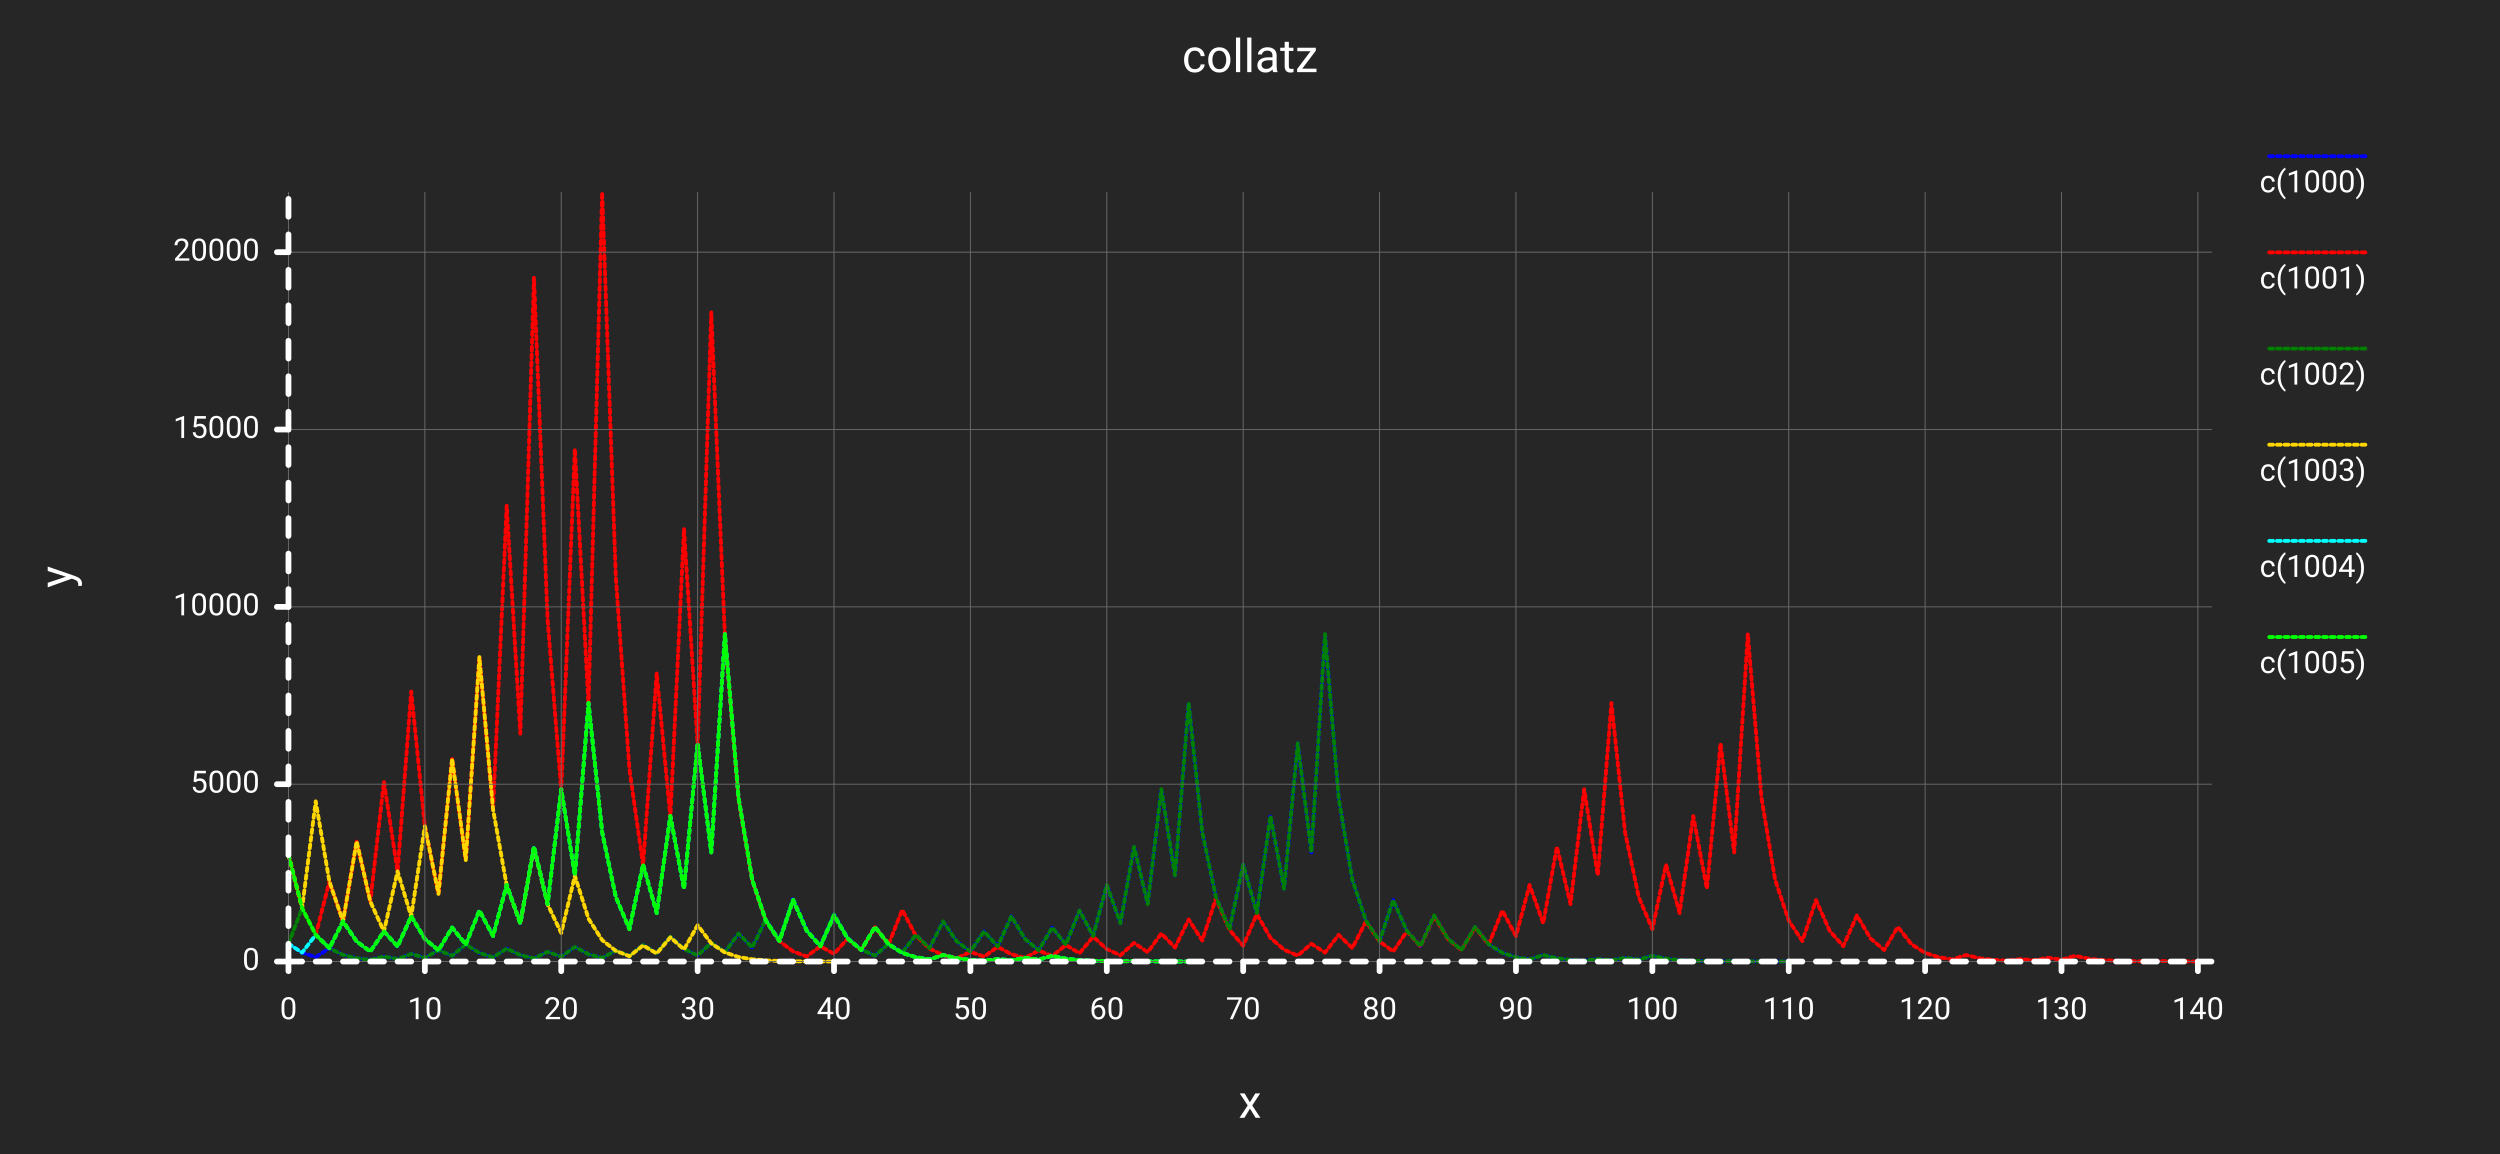
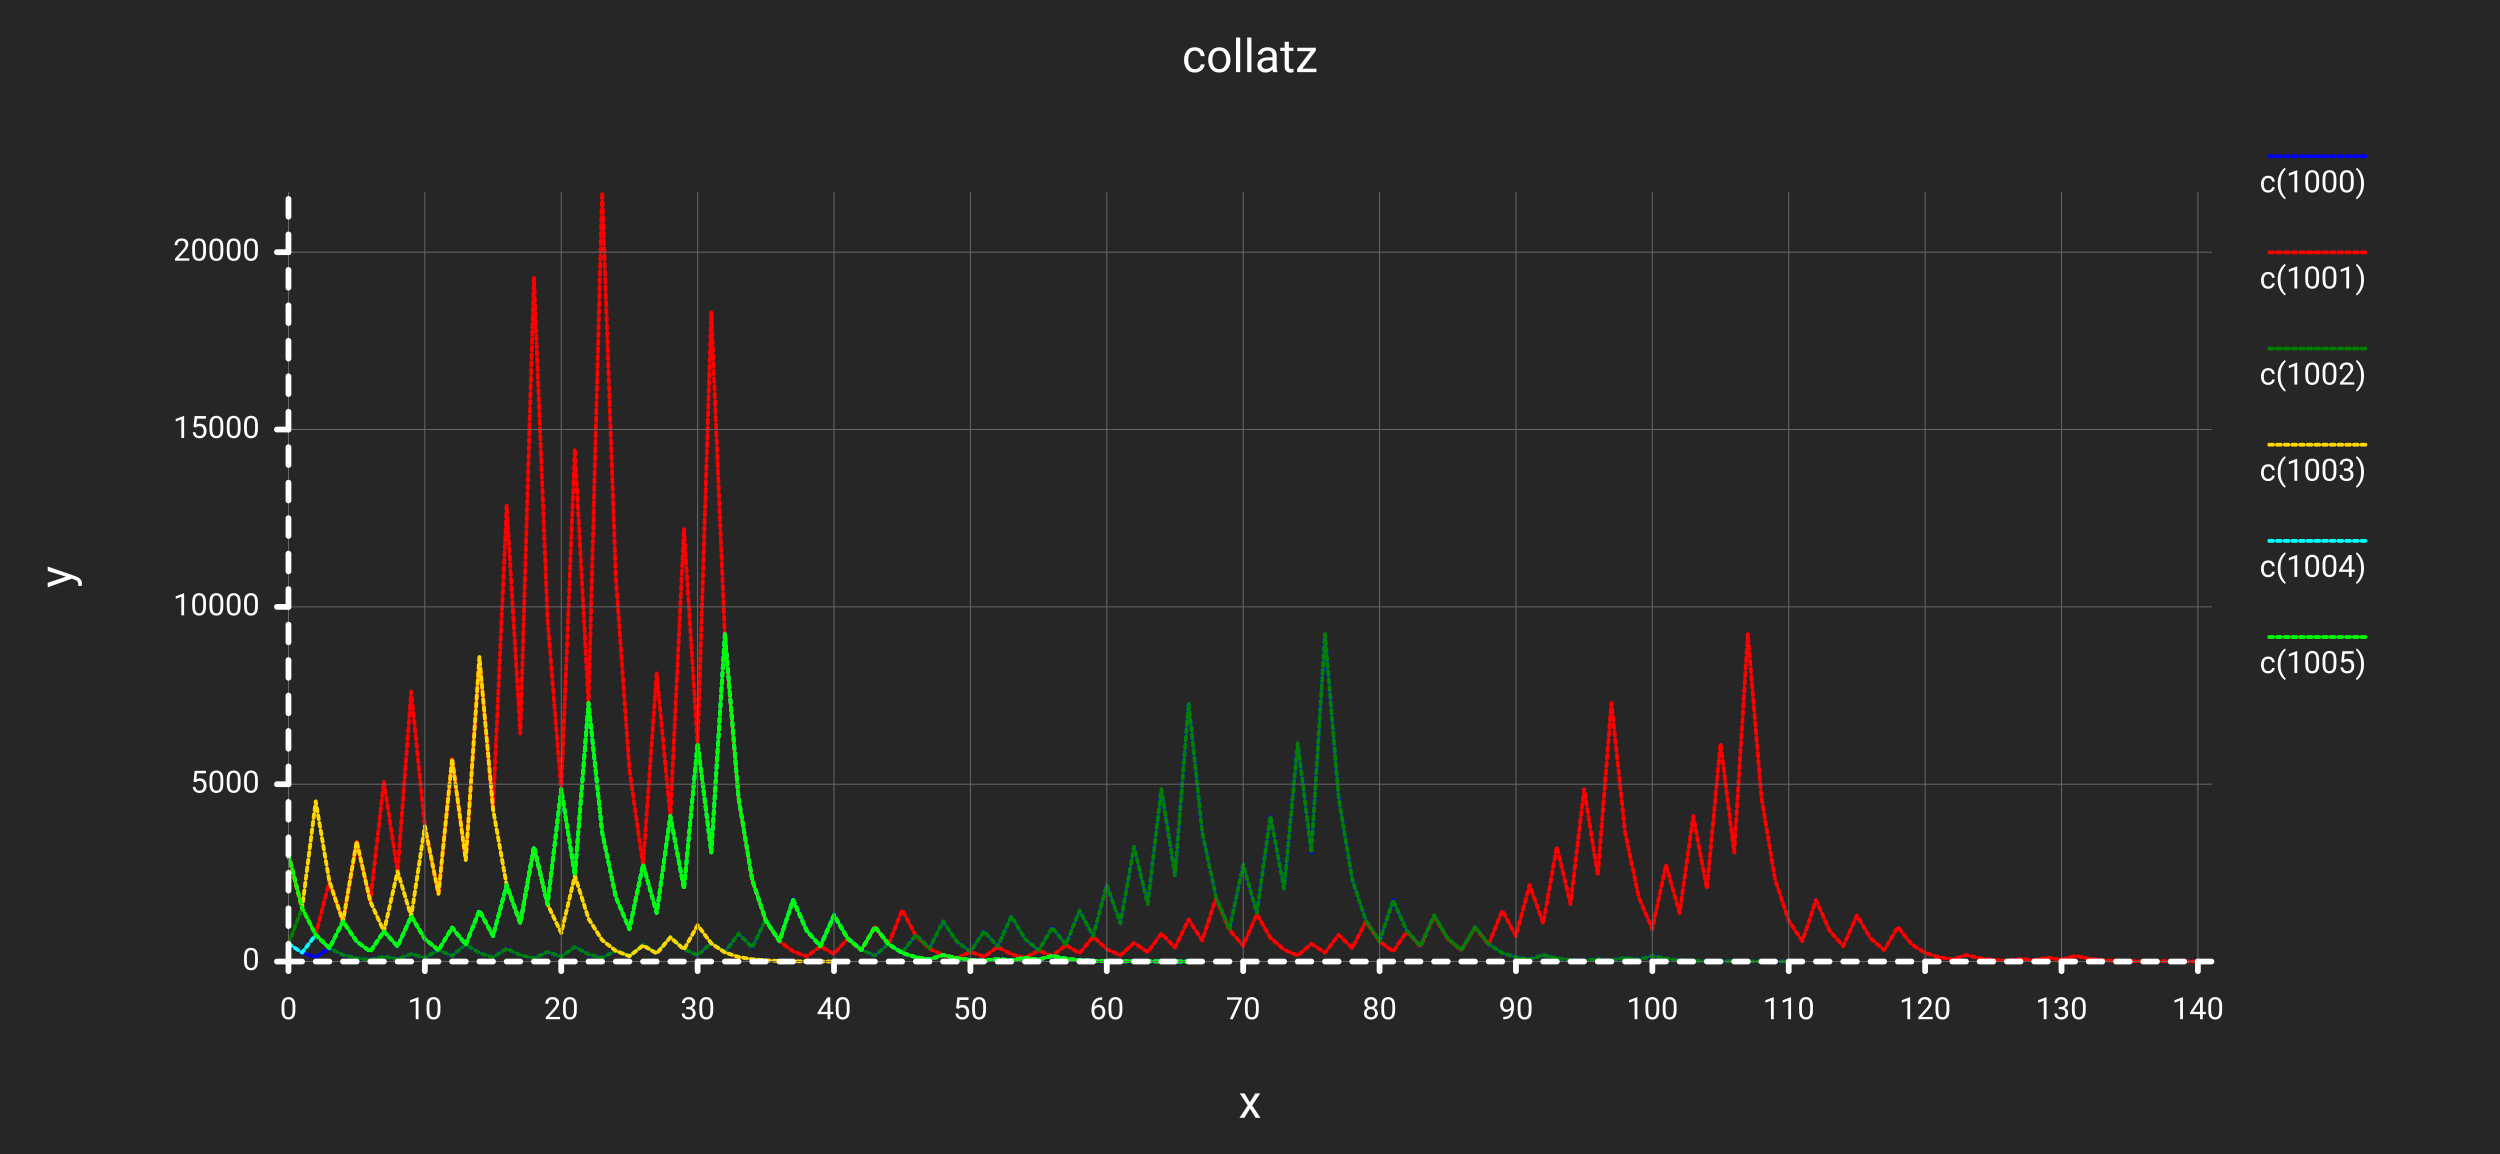
<svg xmlns="http://www.w3.org/2000/svg" class="poloto" width="800" height="369.231" viewBox="0 0 1300 600">
  <style>.poloto { stroke-linecap:round; stroke-linejoin:round; font-family: Roboto,sans-serif ; font-size:16px; } .poloto_background{fill:#262626;} .poloto_scatter{stroke-width:7} .poloto_tick_line{stroke:dimgray;stroke-width:0.5} .poloto_line{stroke-width:2} .poloto_text{fill: white;} .poloto_axis_lines{stroke: white;stroke-width:3;fill:none;stroke-dasharray:none} .poloto_title{font-size:24px;dominant-baseline:start;text-anchor:middle;} .poloto_xname{font-size:24px;dominant-baseline:start;text-anchor:middle;} .poloto_yname{font-size:24px;dominant-baseline:start;text-anchor:middle;} .poloto0stroke{stroke:  blue;} .poloto1stroke{stroke:  red;} .poloto2stroke{stroke:  green;} .poloto3stroke{stroke:  gold;} .poloto4stroke{stroke:  aqua;} .poloto5stroke{stroke:  lime;} .poloto6stroke{stroke:  orange;} .poloto7stroke{stroke:  chocolate;} .poloto0fill{fill:blue;} .poloto1fill{fill:red;} .poloto2fill{fill:green;} .poloto3fill{fill:gold;} .poloto4fill{fill:aqua;} .poloto5fill{fill:lime;} .poloto6fill{fill:orange;} .poloto7fill{fill:chocolate;}.poloto_line{stroke-dasharray:2;stroke-width:2;}</style>
  <circle r="1e5" class="poloto_background" />
  <text class="poloto_text poloto_legend_text" x="1175" y="100">c(1000)</text>
  <line class="poloto_line poloto_legend_icon poloto0stroke poloto0legend" stroke="black" x1="1180" x2="1230" y1="81.25" y2="81.25" />
-   <path class="poloto_line poloto0stroke" fill="none" stroke="black" d=" M 150 490.778 L 157.092 495.389 L 164.184 497.695 L 171.277 493.065 L 178.369 496.533 L 185.461 498.266 L 192.553 499.133 L 199.645 497.381 L 206.738 498.691 L 213.83 496.053 L 220.922 498.027 L 228.014 494.061 L 235.106 497.031 L 242.199 491.073 L 249.291 495.537 L 256.383 497.768 L 263.475 493.287 L 270.567 496.643 L 277.66 498.322 L 284.752 494.947 L 291.844 497.473 L 298.936 492.401 L 306.028 496.201 L 313.121 498.1 L 320.213 494.283 L 327.305 497.141 L 334.397 491.405 L 341.489 495.703 L 348.582 487.09 L 355.674 493.545 L 362.766 496.772 L 369.858 490.299 L 376.95 495.149 L 384.043 485.43 L 391.135 492.715 L 398.227 478.126 L 405.319 489.063 L 412.411 467.171 L 419.504 483.585 L 426.596 491.793 L 433.688 475.36 L 440.78 487.68 L 447.872 493.84 L 454.965 496.92 L 462.057 490.741 L 469.149 495.371 L 476.241 486.094 L 483.333 493.047 L 490.426 479.122 L 497.518 489.561 L 504.61 494.781 L 511.702 484.323 L 518.794 492.162 L 525.887 476.466 L 532.979 488.233 L 540.071 494.117 L 547.163 482.331 L 554.255 491.166 L 561.348 473.478 L 568.44 486.739 L 575.532 460.199 L 582.624 480.1 L 589.716 440.28 L 596.809 470.14 L 603.901 410.402 L 610.993 455.201 L 618.085 365.585 L 625.177 432.792 L 632.27 466.396 L 639.362 483.198 L 646.454 449.576 L 653.546 474.788 L 660.638 424.345 L 667.73 462.173 L 674.823 386.499 L 681.915 443.25 L 689.007 329.731 L 696.099 414.865 L 703.191 457.433 L 710.284 478.716 L 717.376 489.358 L 724.468 468.056 L 731.56 484.028 L 738.652 492.014 L 745.745 476.024 L 752.837 488.012 L 759.929 494.006 L 767.021 481.999 L 774.113 491 L 781.206 495.5 L 788.298 497.75 L 795.39 498.875 L 802.482 496.606 L 809.574 498.303 L 816.667 499.152 L 823.759 499.576 L 830.851 498.709 L 837.943 499.354 L 845.035 498.045 L 852.128 499.023 L 859.22 497.049 L 866.312 498.525 L 873.404 499.262 L 880.496 499.631 L 887.589 499.816 L 894.681 499.908 L 901.773 499.705 L 908.865 499.852 L 915.957 499.926 L 923.05 499.963 L 930.142 499.982" />
+   <path class="poloto_line poloto0stroke" fill="none" stroke="black" d=" M 150.00 490.78 L 157.09 495.39 L 164.18 497.69 L 171.28 493.07 L 178.37 496.53 L 185.46 498.27 L 192.55 499.13 L 199.65 497.38 L 206.74 498.69 L 213.83 496.05 L 220.92 498.03 L 228.01 494.06 L 235.11 497.03 L 242.20 491.07 L 249.29 495.54 L 256.38 497.77 L 263.48 493.29 L 270.57 496.64 L 277.66 498.32 L 284.75 494.95 L 291.84 497.47 L 298.94 492.40 L 306.03 496.20 L 313.12 498.10 L 320.21 494.28 L 327.30 497.14 L 334.40 491.41 L 341.49 495.70 L 348.58 487.09 L 355.67 493.54 L 362.77 496.77 L 369.86 490.30 L 376.95 495.15 L 384.04 485.43 L 391.13 492.71 L 398.23 478.13 L 405.32 489.06 L 412.41 467.17 L 419.50 483.59 L 426.60 491.79 L 433.69 475.36 L 440.78 487.68 L 447.87 493.84 L 454.96 496.92 L 462.06 490.74 L 469.15 495.37 L 476.24 486.09 L 483.33 493.05 L 490.43 479.12 L 497.52 489.56 L 504.61 494.78 L 511.70 484.32 L 518.79 492.16 L 525.89 476.47 L 532.98 488.23 L 540.07 494.12 L 547.16 482.33 L 554.26 491.17 L 561.35 473.48 L 568.44 486.74 L 575.53 460.20 L 582.62 480.10 L 589.72 440.28 L 596.81 470.14 L 603.90 410.40 L 610.99 455.20 L 618.09 365.58 L 625.18 432.79 L 632.27 466.40 L 639.36 483.20 L 646.45 449.58 L 653.55 474.79 L 660.64 424.35 L 667.73 462.17 L 674.82 386.50 L 681.91 443.25 L 689.01 329.73 L 696.10 414.87 L 703.19 457.43 L 710.28 478.72 L 717.38 489.36 L 724.47 468.06 L 731.56 484.03 L 738.65 492.01 L 745.74 476.02 L 752.84 488.01 L 759.93 494.01 L 767.02 482.00 L 774.11 491.00 L 781.21 495.50 L 788.30 497.75 L 795.39 498.87 L 802.48 496.61 L 809.57 498.30 L 816.67 499.15 L 823.76 499.58 L 830.85 498.71 L 837.94 499.35 L 845.04 498.05 L 852.13 499.02 L 859.22 497.05 L 866.31 498.52 L 873.40 499.26 L 880.50 499.63 L 887.59 499.82 L 894.68 499.91 L 901.77 499.70 L 908.87 499.85 L 915.96 499.93 L 923.05 499.96 L 930.14 499.98" />
  <text class="poloto_text poloto_legend_text" x="1175" y="150">c(1001)</text>
  <line class="poloto_line poloto_legend_icon poloto1stroke poloto1legend" stroke="black" x1="1180" x2="1230" y1="131.25" y2="131.25" />
-   <path class="poloto_line poloto1stroke" fill="none" stroke="black" d=" M 150 444.596 L 157.092 472.298 L 164.184 486.149 L 171.277 458.429 L 178.369 479.214 L 185.461 437.624 L 192.553 468.812 L 199.645 406.418 L 206.738 453.209 L 213.83 359.609 L 220.922 429.805 L 228.014 464.902 L 235.106 394.688 L 242.199 447.344 L 249.291 342.014 L 256.383 421.007 L 263.475 263.003 L 270.567 381.501 L 277.66 144.485 L 284.752 322.243 L 291.844 411.121 L 298.936 233.346 L 306.028 366.673 L 313.121 100 L 320.213 300 L 327.305 400 L 334.397 450 L 341.489 349.982 L 348.582 424.991 L 355.674 274.954 L 362.766 387.477 L 369.858 162.412 L 376.95 331.206 L 384.043 415.603 L 391.135 457.802 L 398.227 478.901 L 405.319 489.45 L 412.411 494.725 L 419.504 497.363 L 426.596 492.069 L 433.688 496.035 L 440.78 488.086 L 447.872 494.043 L 454.965 482.11 L 462.057 491.055 L 469.149 473.146 L 476.241 486.573 L 483.333 493.287 L 490.426 496.643 L 497.518 498.322 L 504.61 494.947 L 511.702 497.473 L 518.794 492.401 L 525.887 496.201 L 532.979 498.1 L 540.071 494.283 L 547.163 497.141 L 554.255 491.405 L 561.348 495.703 L 568.44 487.09 L 575.532 493.545 L 582.624 496.772 L 589.716 490.299 L 596.809 495.149 L 603.901 485.43 L 610.993 492.715 L 618.085 478.126 L 625.177 489.063 L 632.27 467.171 L 639.362 483.585 L 646.454 491.793 L 653.546 475.36 L 660.638 487.68 L 667.73 493.84 L 674.823 496.92 L 681.915 490.741 L 689.007 495.371 L 696.099 486.094 L 703.191 493.047 L 710.284 479.122 L 717.376 489.561 L 724.468 494.781 L 731.56 484.323 L 738.652 492.162 L 745.745 476.466 L 752.837 488.233 L 759.929 494.117 L 767.021 482.331 L 774.113 491.166 L 781.206 473.478 L 788.298 486.739 L 795.39 460.199 L 802.482 480.1 L 809.574 440.28 L 816.667 470.14 L 823.759 410.402 L 830.851 455.201 L 837.943 365.585 L 845.035 432.792 L 852.128 466.396 L 859.22 483.198 L 866.312 449.576 L 873.404 474.788 L 880.496 424.345 L 887.589 462.173 L 894.681 386.499 L 901.773 443.25 L 908.865 329.731 L 915.957 414.865 L 923.05 457.433 L 930.142 478.716 L 937.234 489.358 L 944.326 468.056 L 951.418 484.028 L 958.511 492.014 L 965.603 476.024 L 972.695 488.012 L 979.787 494.006 L 986.879 481.999 L 993.972 491 L 1001.064 495.5 L 1008.156 497.75 L 1015.248 498.875 L 1022.34 496.606 L 1029.433 498.303 L 1036.525 499.152 L 1043.617 499.576 L 1050.709 498.709 L 1057.801 499.354 L 1064.894 498.045 L 1071.986 499.023 L 1079.078 497.049 L 1086.17 498.525 L 1093.262 499.262 L 1100.355 499.631 L 1107.447 499.816 L 1114.539 499.908 L 1121.631 499.705 L 1128.723 499.852 L 1135.816 499.926 L 1142.908 499.963 L 1150 499.982" />
+   <path class="poloto_line poloto1stroke" fill="none" stroke="black" d=" M 150.00 444.60 L 157.09 472.30 L 164.18 486.15 L 171.28 458.43 L 178.37 479.21 L 185.46 437.62 L 192.55 468.81 L 199.65 406.42 L 206.74 453.21 L 213.83 359.61 L 220.92 429.80 L 228.01 464.90 L 235.11 394.69 L 242.20 447.34 L 249.29 342.01 L 256.38 421.01 L 263.48 263.00 L 270.57 381.50 L 277.66 144.49 L 284.75 322.24 L 291.84 411.12 L 298.94 233.35 L 306.03 366.67 L 313.12 100.00 L 320.21 300.00 L 327.30 400.00 L 334.40 450.00 L 341.49 349.98 L 348.58 424.99 L 355.67 274.95 L 362.77 387.48 L 369.86 162.41 L 376.95 331.21 L 384.04 415.60 L 391.13 457.80 L 398.23 478.90 L 405.32 489.45 L 412.41 494.73 L 419.50 497.36 L 426.60 492.07 L 433.69 496.03 L 440.78 488.09 L 447.87 494.04 L 454.96 482.11 L 462.06 491.05 L 469.15 473.15 L 476.24 486.57 L 483.33 493.29 L 490.43 496.64 L 497.52 498.32 L 504.61 494.95 L 511.70 497.47 L 518.79 492.40 L 525.89 496.20 L 532.98 498.10 L 540.07 494.28 L 547.16 497.14 L 554.26 491.41 L 561.35 495.70 L 568.44 487.09 L 575.53 493.54 L 582.62 496.77 L 589.72 490.30 L 596.81 495.15 L 603.90 485.43 L 610.99 492.71 L 618.09 478.13 L 625.18 489.06 L 632.27 467.17 L 639.36 483.59 L 646.45 491.79 L 653.55 475.36 L 660.64 487.68 L 667.73 493.84 L 674.82 496.92 L 681.91 490.74 L 689.01 495.37 L 696.10 486.09 L 703.19 493.05 L 710.28 479.12 L 717.38 489.56 L 724.47 494.78 L 731.56 484.32 L 738.65 492.16 L 745.74 476.47 L 752.84 488.23 L 759.93 494.12 L 767.02 482.33 L 774.11 491.17 L 781.21 473.48 L 788.30 486.74 L 795.39 460.20 L 802.48 480.10 L 809.57 440.28 L 816.67 470.14 L 823.76 410.40 L 830.85 455.20 L 837.94 365.58 L 845.04 432.79 L 852.13 466.40 L 859.22 483.20 L 866.31 449.58 L 873.40 474.79 L 880.50 424.35 L 887.59 462.17 L 894.68 386.50 L 901.77 443.25 L 908.87 329.73 L 915.96 414.87 L 923.05 457.43 L 930.14 478.72 L 937.23 489.36 L 944.33 468.06 L 951.42 484.03 L 958.51 492.01 L 965.60 476.02 L 972.70 488.01 L 979.79 494.01 L 986.88 482.00 L 993.97 491.00 L 1001.06 495.50 L 1008.16 497.75 L 1015.25 498.87 L 1022.34 496.61 L 1029.43 498.30 L 1036.52 499.15 L 1043.62 499.58 L 1050.71 498.71 L 1057.80 499.35 L 1064.89 498.05 L 1071.99 499.02 L 1079.08 497.05 L 1086.17 498.52 L 1093.26 499.26 L 1100.35 499.63 L 1107.45 499.82 L 1114.54 499.91 L 1121.63 499.70 L 1128.72 499.85 L 1135.82 499.93 L 1142.91 499.96 L 1150.00 499.98" />
  <text class="poloto_text poloto_legend_text" x="1175" y="200">c(1002)</text>
  <line class="poloto_line poloto_legend_icon poloto2stroke poloto2legend" stroke="black" x1="1180" x2="1230" y1="181.25" y2="181.25" />
-   <path class="poloto_line poloto2stroke" fill="none" stroke="black" d=" M 150 490.76 L 157.092 472.261 L 164.184 486.131 L 171.277 493.065 L 178.369 496.533 L 185.461 498.266 L 192.553 499.133 L 199.645 497.381 L 206.738 498.691 L 213.83 496.053 L 220.922 498.027 L 228.014 494.061 L 235.106 497.031 L 242.199 491.073 L 249.291 495.537 L 256.383 497.768 L 263.475 493.287 L 270.567 496.643 L 277.66 498.322 L 284.752 494.947 L 291.844 497.473 L 298.936 492.401 L 306.028 496.201 L 313.121 498.1 L 320.213 494.283 L 327.305 497.141 L 334.397 491.405 L 341.489 495.703 L 348.582 487.09 L 355.674 493.545 L 362.766 496.772 L 369.858 490.299 L 376.95 495.149 L 384.043 485.43 L 391.135 492.715 L 398.227 478.126 L 405.319 489.063 L 412.411 467.171 L 419.504 483.585 L 426.596 491.793 L 433.688 475.36 L 440.78 487.68 L 447.872 493.84 L 454.965 496.92 L 462.057 490.741 L 469.149 495.371 L 476.241 486.094 L 483.333 493.047 L 490.426 479.122 L 497.518 489.561 L 504.61 494.781 L 511.702 484.323 L 518.794 492.162 L 525.887 476.466 L 532.979 488.233 L 540.071 494.117 L 547.163 482.331 L 554.255 491.166 L 561.348 473.478 L 568.44 486.739 L 575.532 460.199 L 582.624 480.1 L 589.716 440.28 L 596.809 470.14 L 603.901 410.402 L 610.993 455.201 L 618.085 365.585 L 625.177 432.792 L 632.27 466.396 L 639.362 483.198 L 646.454 449.576 L 653.546 474.788 L 660.638 424.345 L 667.73 462.173 L 674.823 386.499 L 681.915 443.25 L 689.007 329.731 L 696.099 414.865 L 703.191 457.433 L 710.284 478.716 L 717.376 489.358 L 724.468 468.056 L 731.56 484.028 L 738.652 492.014 L 745.745 476.024 L 752.837 488.012 L 759.929 494.006 L 767.021 481.999 L 774.113 491 L 781.206 495.5 L 788.298 497.75 L 795.39 498.875 L 802.482 496.606 L 809.574 498.303 L 816.667 499.152 L 823.759 499.576 L 830.851 498.709 L 837.943 499.354 L 845.035 498.045 L 852.128 499.023 L 859.22 497.049 L 866.312 498.525 L 873.404 499.262 L 880.496 499.631 L 887.589 499.816 L 894.681 499.908 L 901.773 499.705 L 908.865 499.852 L 915.957 499.926 L 923.05 499.963 L 930.142 499.982" />
+   <path class="poloto_line poloto2stroke" fill="none" stroke="black" d=" M 150.00 490.76 L 157.09 472.26 L 164.18 486.13 L 171.28 493.07 L 178.37 496.53 L 185.46 498.27 L 192.55 499.13 L 199.65 497.38 L 206.74 498.69 L 213.83 496.05 L 220.92 498.03 L 228.01 494.06 L 235.11 497.03 L 242.20 491.07 L 249.29 495.54 L 256.38 497.77 L 263.48 493.29 L 270.57 496.64 L 277.66 498.32 L 284.75 494.95 L 291.84 497.47 L 298.94 492.40 L 306.03 496.20 L 313.12 498.10 L 320.21 494.28 L 327.30 497.14 L 334.40 491.41 L 341.49 495.70 L 348.58 487.09 L 355.67 493.54 L 362.77 496.77 L 369.86 490.30 L 376.95 495.15 L 384.04 485.43 L 391.13 492.71 L 398.23 478.13 L 405.32 489.06 L 412.41 467.17 L 419.50 483.59 L 426.60 491.79 L 433.69 475.36 L 440.78 487.68 L 447.87 493.84 L 454.96 496.92 L 462.06 490.74 L 469.15 495.37 L 476.24 486.09 L 483.33 493.05 L 490.43 479.12 L 497.52 489.56 L 504.61 494.78 L 511.70 484.32 L 518.79 492.16 L 525.89 476.47 L 532.98 488.23 L 540.07 494.12 L 547.16 482.33 L 554.26 491.17 L 561.35 473.48 L 568.44 486.74 L 575.53 460.20 L 582.62 480.10 L 589.72 440.28 L 596.81 470.14 L 603.90 410.40 L 610.99 455.20 L 618.09 365.58 L 625.18 432.79 L 632.27 466.40 L 639.36 483.20 L 646.45 449.58 L 653.55 474.79 L 660.64 424.35 L 667.73 462.17 L 674.82 386.50 L 681.91 443.25 L 689.01 329.73 L 696.10 414.87 L 703.19 457.43 L 710.28 478.72 L 717.38 489.36 L 724.47 468.06 L 731.56 484.03 L 738.65 492.01 L 745.74 476.02 L 752.84 488.01 L 759.93 494.01 L 767.02 482.00 L 774.11 491.00 L 781.21 495.50 L 788.30 497.75 L 795.39 498.87 L 802.48 496.61 L 809.57 498.30 L 816.67 499.15 L 823.76 499.58 L 830.85 498.71 L 837.94 499.35 L 845.04 498.05 L 852.13 499.02 L 859.22 497.05 L 866.31 498.52 L 873.40 499.26 L 880.50 499.63 L 887.59 499.82 L 894.68 499.91 L 901.77 499.70 L 908.87 499.85 L 915.96 499.93 L 923.05 499.96 L 930.14 499.98" />
  <text class="poloto_text poloto_legend_text" x="1175" y="250">c(1003)</text>
  <line class="poloto_line poloto_legend_icon poloto3stroke poloto3legend" stroke="black" x1="1180" x2="1230" y1="231.25" y2="231.25" />
-   <path class="poloto_line poloto3stroke" fill="none" stroke="black" d=" M 150 444.485 L 157.092 472.243 L 164.184 416.71 L 171.277 458.355 L 178.369 479.177 L 185.461 437.514 L 192.553 468.757 L 199.645 484.378 L 206.738 453.117 L 213.83 476.558 L 220.922 429.657 L 228.014 464.828 L 235.106 394.467 L 242.199 447.233 L 249.291 341.682 L 256.383 420.841 L 263.475 460.421 L 270.567 480.21 L 277.66 440.612 L 284.752 470.306 L 291.844 485.153 L 298.936 455.441 L 306.028 477.72 L 313.121 488.86 L 320.213 494.43 L 327.305 497.215 L 334.397 491.627 L 341.489 495.813 L 348.582 487.422 L 355.674 493.711 L 362.766 481.114 L 369.858 490.557 L 376.95 495.278 L 384.043 497.639 L 391.135 498.82 L 398.227 499.41 L 405.319 499.705 L 412.411 499.852 L 419.504 499.926 L 426.596 499.963 L 433.688 499.982" />
+   <path class="poloto_line poloto3stroke" fill="none" stroke="black" d=" M 150.00 444.49 L 157.09 472.24 L 164.18 416.71 L 171.28 458.35 L 178.37 479.18 L 185.46 437.51 L 192.55 468.76 L 199.65 484.38 L 206.74 453.12 L 213.83 476.56 L 220.92 429.66 L 228.01 464.83 L 235.11 394.47 L 242.20 447.23 L 249.29 341.68 L 256.38 420.84 L 263.48 460.42 L 270.57 480.21 L 277.66 440.61 L 284.75 470.31 L 291.84 485.15 L 298.94 455.44 L 306.03 477.72 L 313.12 488.86 L 320.21 494.43 L 327.30 497.22 L 334.40 491.63 L 341.49 495.81 L 348.58 487.42 L 355.67 493.71 L 362.77 481.11 L 369.86 490.56 L 376.95 495.28 L 384.04 497.64 L 391.13 498.82 L 398.23 499.41 L 405.32 499.70 L 412.41 499.85 L 419.50 499.93 L 426.60 499.96 L 433.69 499.98" />
  <text class="poloto_text poloto_legend_text" x="1175" y="300">c(1004)</text>
  <line class="poloto_line poloto_legend_icon poloto4stroke poloto4legend" stroke="black" x1="1180" x2="1230" y1="281.25" y2="281.25" />
-   <path class="poloto_line poloto4stroke" fill="none" stroke="black" d=" M 150 490.741 L 157.092 495.371 L 164.184 486.094 L 171.277 493.047 L 178.369 479.122 L 185.461 489.561 L 192.553 494.781 L 199.645 484.323 L 206.738 492.162 L 213.83 476.466 L 220.922 488.233 L 228.014 494.117 L 235.106 482.331 L 242.199 491.166 L 249.291 473.478 L 256.383 486.739 L 263.475 460.199 L 270.567 480.1 L 277.66 440.28 L 284.752 470.14 L 291.844 410.402 L 298.936 455.201 L 306.028 365.585 L 313.121 432.792 L 320.213 466.396 L 327.305 483.198 L 334.397 449.576 L 341.489 474.788 L 348.582 424.345 L 355.674 462.173 L 362.766 386.499 L 369.858 443.25 L 376.95 329.731 L 384.043 414.865 L 391.135 457.433 L 398.227 478.716 L 405.319 489.358 L 412.411 468.056 L 419.504 484.028 L 426.596 492.014 L 433.688 476.024 L 440.78 488.012 L 447.872 494.006 L 454.965 481.999 L 462.057 491 L 469.149 495.5 L 476.241 497.75 L 483.333 498.875 L 490.426 496.606 L 497.518 498.303 L 504.61 499.152 L 511.702 499.576 L 518.794 498.709 L 525.887 499.354 L 532.979 498.045 L 540.071 499.023 L 547.163 497.049 L 554.255 498.525 L 561.348 499.262 L 568.44 499.631 L 575.532 499.816 L 582.624 499.908 L 589.716 499.705 L 596.809 499.852 L 603.901 499.926 L 610.993 499.963 L 618.085 499.982" />
+   <path class="poloto_line poloto4stroke" fill="none" stroke="black" d=" M 150.00 490.74 L 157.09 495.37 L 164.18 486.09 L 171.28 493.05 L 178.37 479.12 L 185.46 489.56 L 192.55 494.78 L 199.65 484.32 L 206.74 492.16 L 213.83 476.47 L 220.92 488.23 L 228.01 494.12 L 235.11 482.33 L 242.20 491.17 L 249.29 473.48 L 256.38 486.74 L 263.48 460.20 L 270.57 480.10 L 277.66 440.28 L 284.75 470.14 L 291.84 410.40 L 298.94 455.20 L 306.03 365.58 L 313.12 432.79 L 320.21 466.40 L 327.30 483.20 L 334.40 449.58 L 341.49 474.79 L 348.58 424.35 L 355.67 462.17 L 362.77 386.50 L 369.86 443.25 L 376.95 329.73 L 384.04 414.87 L 391.13 457.43 L 398.23 478.72 L 405.32 489.36 L 412.41 468.06 L 419.50 484.03 L 426.60 492.01 L 433.69 476.02 L 440.78 488.01 L 447.87 494.01 L 454.96 482.00 L 462.06 491.00 L 469.15 495.50 L 476.24 497.75 L 483.33 498.87 L 490.43 496.61 L 497.52 498.30 L 504.61 499.15 L 511.70 499.58 L 518.79 498.71 L 525.89 499.35 L 532.98 498.05 L 540.07 499.02 L 547.16 497.05 L 554.26 498.52 L 561.35 499.26 L 568.44 499.63 L 575.53 499.82 L 582.62 499.91 L 589.72 499.70 L 596.81 499.85 L 603.90 499.93 L 610.99 499.96 L 618.09 499.98" />
  <text class="poloto_text poloto_legend_text" x="1175" y="350">c(1005)</text>
  <line class="poloto_line poloto_legend_icon poloto5stroke poloto5legend" stroke="black" x1="1180" x2="1230" y1="331.25" y2="331.25" />
-   <path class="poloto_line poloto5stroke" fill="none" stroke="black" d=" M 150 444.375 L 157.092 472.187 L 164.184 486.094 L 171.277 493.047 L 178.369 479.122 L 185.461 489.561 L 192.553 494.781 L 199.645 484.323 L 206.738 492.162 L 213.83 476.466 L 220.922 488.233 L 228.014 494.117 L 235.106 482.331 L 242.199 491.166 L 249.291 473.478 L 256.383 486.739 L 263.475 460.199 L 270.567 480.1 L 277.66 440.28 L 284.752 470.14 L 291.844 410.402 L 298.936 455.201 L 306.028 365.585 L 313.121 432.792 L 320.213 466.396 L 327.305 483.198 L 334.397 449.576 L 341.489 474.788 L 348.582 424.345 L 355.674 462.173 L 362.766 386.499 L 369.858 443.25 L 376.95 329.731 L 384.043 414.865 L 391.135 457.433 L 398.227 478.716 L 405.319 489.358 L 412.411 468.056 L 419.504 484.028 L 426.596 492.014 L 433.688 476.024 L 440.78 488.012 L 447.872 494.006 L 454.965 481.999 L 462.057 491 L 469.149 495.5 L 476.241 497.75 L 483.333 498.875 L 490.426 496.606 L 497.518 498.303 L 504.61 499.152 L 511.702 499.576 L 518.794 498.709 L 525.887 499.354 L 532.979 498.045 L 540.071 499.023 L 547.163 497.049 L 554.255 498.525 L 561.348 499.262 L 568.44 499.631 L 575.532 499.816 L 582.624 499.908 L 589.716 499.705 L 596.809 499.852 L 603.901 499.926 L 610.993 499.963 L 618.085 499.982" />
+   <path class="poloto_line poloto5stroke" fill="none" stroke="black" d=" M 150.00 444.37 L 157.09 472.19 L 164.18 486.09 L 171.28 493.05 L 178.37 479.12 L 185.46 489.56 L 192.55 494.78 L 199.65 484.32 L 206.74 492.16 L 213.83 476.47 L 220.92 488.23 L 228.01 494.12 L 235.11 482.33 L 242.20 491.17 L 249.29 473.48 L 256.38 486.74 L 263.48 460.20 L 270.57 480.10 L 277.66 440.28 L 284.75 470.14 L 291.84 410.40 L 298.94 455.20 L 306.03 365.58 L 313.12 432.79 L 320.21 466.40 L 327.30 483.20 L 334.40 449.58 L 341.49 474.79 L 348.58 424.35 L 355.67 462.17 L 362.77 386.50 L 369.86 443.25 L 376.95 329.73 L 384.04 414.87 L 391.13 457.43 L 398.23 478.72 L 405.32 489.36 L 412.41 468.06 L 419.50 484.03 L 426.60 492.01 L 433.69 476.02 L 440.78 488.01 L 447.87 494.01 L 454.96 482.00 L 462.06 491.00 L 469.15 495.50 L 476.24 497.75 L 483.33 498.87 L 490.43 496.61 L 497.52 498.30 L 504.61 499.15 L 511.70 499.58 L 518.79 498.71 L 525.89 499.35 L 532.98 498.05 L 540.07 499.02 L 547.16 497.05 L 554.26 498.52 L 561.35 499.26 L 568.44 499.63 L 575.53 499.82 L 582.62 499.91 L 589.72 499.70 L 596.81 499.85 L 603.90 499.93 L 610.99 499.96 L 618.09 499.98" />
  <text class="poloto_labels poloto_text poloto_title" x="650" y="37.5">collatz</text>
  <text class="poloto_labels poloto_text poloto_xname" x="650" y="581.25">x</text>
  <text class="poloto_labels poloto_text poloto_yname" transform="rotate(-90,37.5,300)" x="37.5" y="300">y</text>
  <text class="poloto_tick_labels poloto_text" dominant-baseline="middle" text-anchor="start" x="715" y="70" />
  <line class="poloto_axis_lines" stroke="black" x1="150" x2="150" y1="500" y2="505" />
  <line class="poloto_tick_line" stroke="black" x1="150" x2="150" y1="500" y2="100" />
  <text class="poloto_tick_labels poloto_text" dominant-baseline="start" text-anchor="middle" x="150" y="530">0</text>
  <line class="poloto_axis_lines" stroke="black" x1="220.922" x2="220.922" y1="500" y2="505" />
  <line class="poloto_tick_line" stroke="black" x1="220.922" x2="220.922" y1="500" y2="100" />
  <text class="poloto_tick_labels poloto_text" dominant-baseline="start" text-anchor="middle" x="220.922" y="530">10</text>
  <line class="poloto_axis_lines" stroke="black" x1="291.844" x2="291.844" y1="500" y2="505" />
  <line class="poloto_tick_line" stroke="black" x1="291.844" x2="291.844" y1="500" y2="100" />
  <text class="poloto_tick_labels poloto_text" dominant-baseline="start" text-anchor="middle" x="291.844" y="530">20</text>
  <line class="poloto_axis_lines" stroke="black" x1="362.766" x2="362.766" y1="500" y2="505" />
  <line class="poloto_tick_line" stroke="black" x1="362.766" x2="362.766" y1="500" y2="100" />
  <text class="poloto_tick_labels poloto_text" dominant-baseline="start" text-anchor="middle" x="362.766" y="530">30</text>
  <line class="poloto_axis_lines" stroke="black" x1="433.688" x2="433.688" y1="500" y2="505" />
  <line class="poloto_tick_line" stroke="black" x1="433.688" x2="433.688" y1="500" y2="100" />
  <text class="poloto_tick_labels poloto_text" dominant-baseline="start" text-anchor="middle" x="433.688" y="530">40</text>
  <line class="poloto_axis_lines" stroke="black" x1="504.61" x2="504.61" y1="500" y2="505" />
  <line class="poloto_tick_line" stroke="black" x1="504.61" x2="504.61" y1="500" y2="100" />
  <text class="poloto_tick_labels poloto_text" dominant-baseline="start" text-anchor="middle" x="504.61" y="530">50</text>
  <line class="poloto_axis_lines" stroke="black" x1="575.532" x2="575.532" y1="500" y2="505" />
  <line class="poloto_tick_line" stroke="black" x1="575.532" x2="575.532" y1="500" y2="100" />
  <text class="poloto_tick_labels poloto_text" dominant-baseline="start" text-anchor="middle" x="575.532" y="530">60</text>
  <line class="poloto_axis_lines" stroke="black" x1="646.454" x2="646.454" y1="500" y2="505" />
  <line class="poloto_tick_line" stroke="black" x1="646.454" x2="646.454" y1="500" y2="100" />
  <text class="poloto_tick_labels poloto_text" dominant-baseline="start" text-anchor="middle" x="646.454" y="530">70</text>
  <line class="poloto_axis_lines" stroke="black" x1="717.376" x2="717.376" y1="500" y2="505" />
  <line class="poloto_tick_line" stroke="black" x1="717.376" x2="717.376" y1="500" y2="100" />
  <text class="poloto_tick_labels poloto_text" dominant-baseline="start" text-anchor="middle" x="717.376" y="530">80</text>
  <line class="poloto_axis_lines" stroke="black" x1="788.298" x2="788.298" y1="500" y2="505" />
  <line class="poloto_tick_line" stroke="black" x1="788.298" x2="788.298" y1="500" y2="100" />
  <text class="poloto_tick_labels poloto_text" dominant-baseline="start" text-anchor="middle" x="788.298" y="530">90</text>
  <line class="poloto_axis_lines" stroke="black" x1="859.22" x2="859.22" y1="500" y2="505" />
  <line class="poloto_tick_line" stroke="black" x1="859.22" x2="859.22" y1="500" y2="100" />
  <text class="poloto_tick_labels poloto_text" dominant-baseline="start" text-anchor="middle" x="859.22" y="530">100</text>
  <line class="poloto_axis_lines" stroke="black" x1="930.142" x2="930.142" y1="500" y2="505" />
  <line class="poloto_tick_line" stroke="black" x1="930.142" x2="930.142" y1="500" y2="100" />
  <text class="poloto_tick_labels poloto_text" dominant-baseline="start" text-anchor="middle" x="930.142" y="530">110</text>
  <line class="poloto_axis_lines" stroke="black" x1="1001.064" x2="1001.064" y1="500" y2="505" />
  <line class="poloto_tick_line" stroke="black" x1="1001.064" x2="1001.064" y1="500" y2="100" />
  <text class="poloto_tick_labels poloto_text" dominant-baseline="start" text-anchor="middle" x="1001.064" y="530">120</text>
  <line class="poloto_axis_lines" stroke="black" x1="1071.986" x2="1071.986" y1="500" y2="505" />
  <line class="poloto_tick_line" stroke="black" x1="1071.986" x2="1071.986" y1="500" y2="100" />
  <text class="poloto_tick_labels poloto_text" dominant-baseline="start" text-anchor="middle" x="1071.986" y="530">130</text>
  <line class="poloto_axis_lines" stroke="black" x1="1142.908" x2="1142.908" y1="500" y2="505" />
  <line class="poloto_tick_line" stroke="black" x1="1142.908" x2="1142.908" y1="500" y2="100" />
  <text class="poloto_tick_labels poloto_text" dominant-baseline="start" text-anchor="middle" x="1142.908" y="530">140</text>
  <text class="poloto_tick_labels poloto_text" dominant-baseline="middle" text-anchor="start" x="150" y="70" />
  <line class="poloto_axis_lines" stroke="black" x1="150" x2="144" y1="500" y2="500" />
  <line class="poloto_tick_line" stroke="black" x1="150" x2="1150" y1="500" y2="500" />
  <text class="poloto_tick_labels poloto_text" dominant-baseline="middle" text-anchor="end" x="135" y="500">0</text>
  <line class="poloto_axis_lines" stroke="black" x1="150" x2="144" y1="407.783" y2="407.783" />
  <line class="poloto_tick_line" stroke="black" x1="150" x2="1150" y1="407.783" y2="407.783" />
  <text class="poloto_tick_labels poloto_text" dominant-baseline="middle" text-anchor="end" x="135" y="407.783">5000</text>
  <line class="poloto_axis_lines" stroke="black" x1="150" x2="144" y1="315.566" y2="315.566" />
  <line class="poloto_tick_line" stroke="black" x1="150" x2="1150" y1="315.566" y2="315.566" />
  <text class="poloto_tick_labels poloto_text" dominant-baseline="middle" text-anchor="end" x="135" y="315.566">10000</text>
  <line class="poloto_axis_lines" stroke="black" x1="150" x2="144" y1="223.349" y2="223.349" />
  <line class="poloto_tick_line" stroke="black" x1="150" x2="1150" y1="223.349" y2="223.349" />
  <text class="poloto_tick_labels poloto_text" dominant-baseline="middle" text-anchor="end" x="135" y="223.349">15000</text>
  <line class="poloto_axis_lines" stroke="black" x1="150" x2="144" y1="131.132" y2="131.132" />
  <line class="poloto_tick_line" stroke="black" x1="150" x2="1150" y1="131.132" y2="131.132" />
  <text class="poloto_tick_labels poloto_text" dominant-baseline="middle" text-anchor="end" x="135" y="131.132">20000</text>
  <path stroke="black" fill="none" class="poloto_axis_lines" style="stroke-dasharray:7.092;stroke-dashoffset:-0;" d=" M 150 500 L 1150 500" />
  <path stroke="black" fill="none" class="poloto_axis_lines" style="stroke-dasharray:9.222;stroke-dashoffset:-0;" d=" M 150 500 L 150 100" />
</svg>
